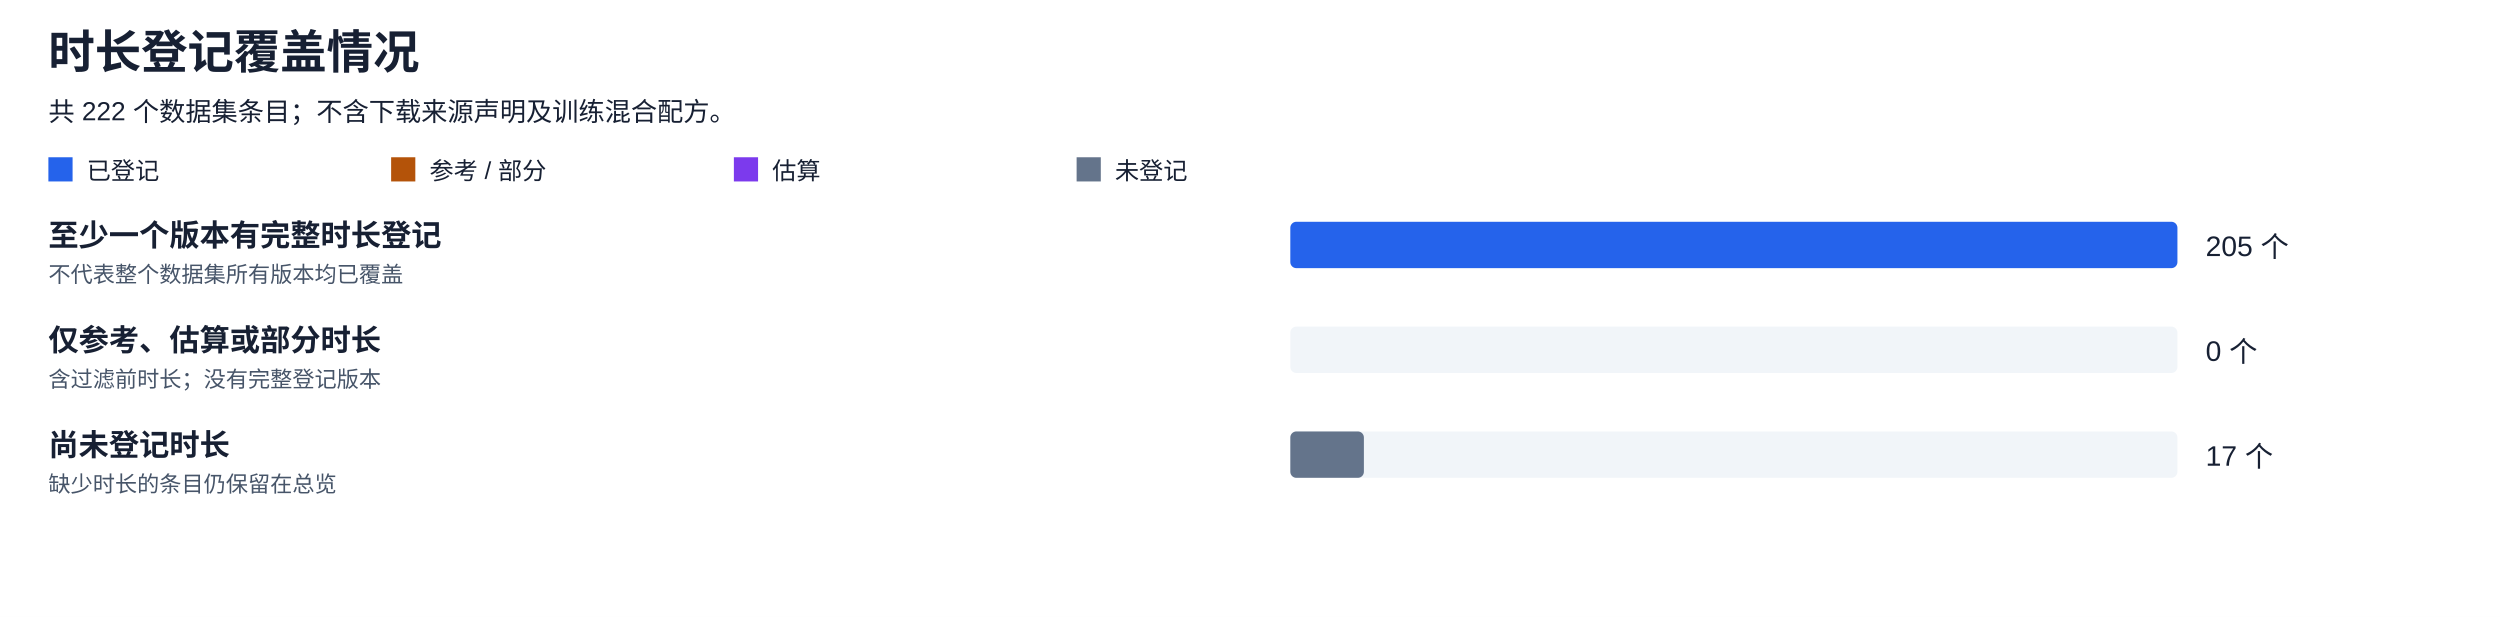
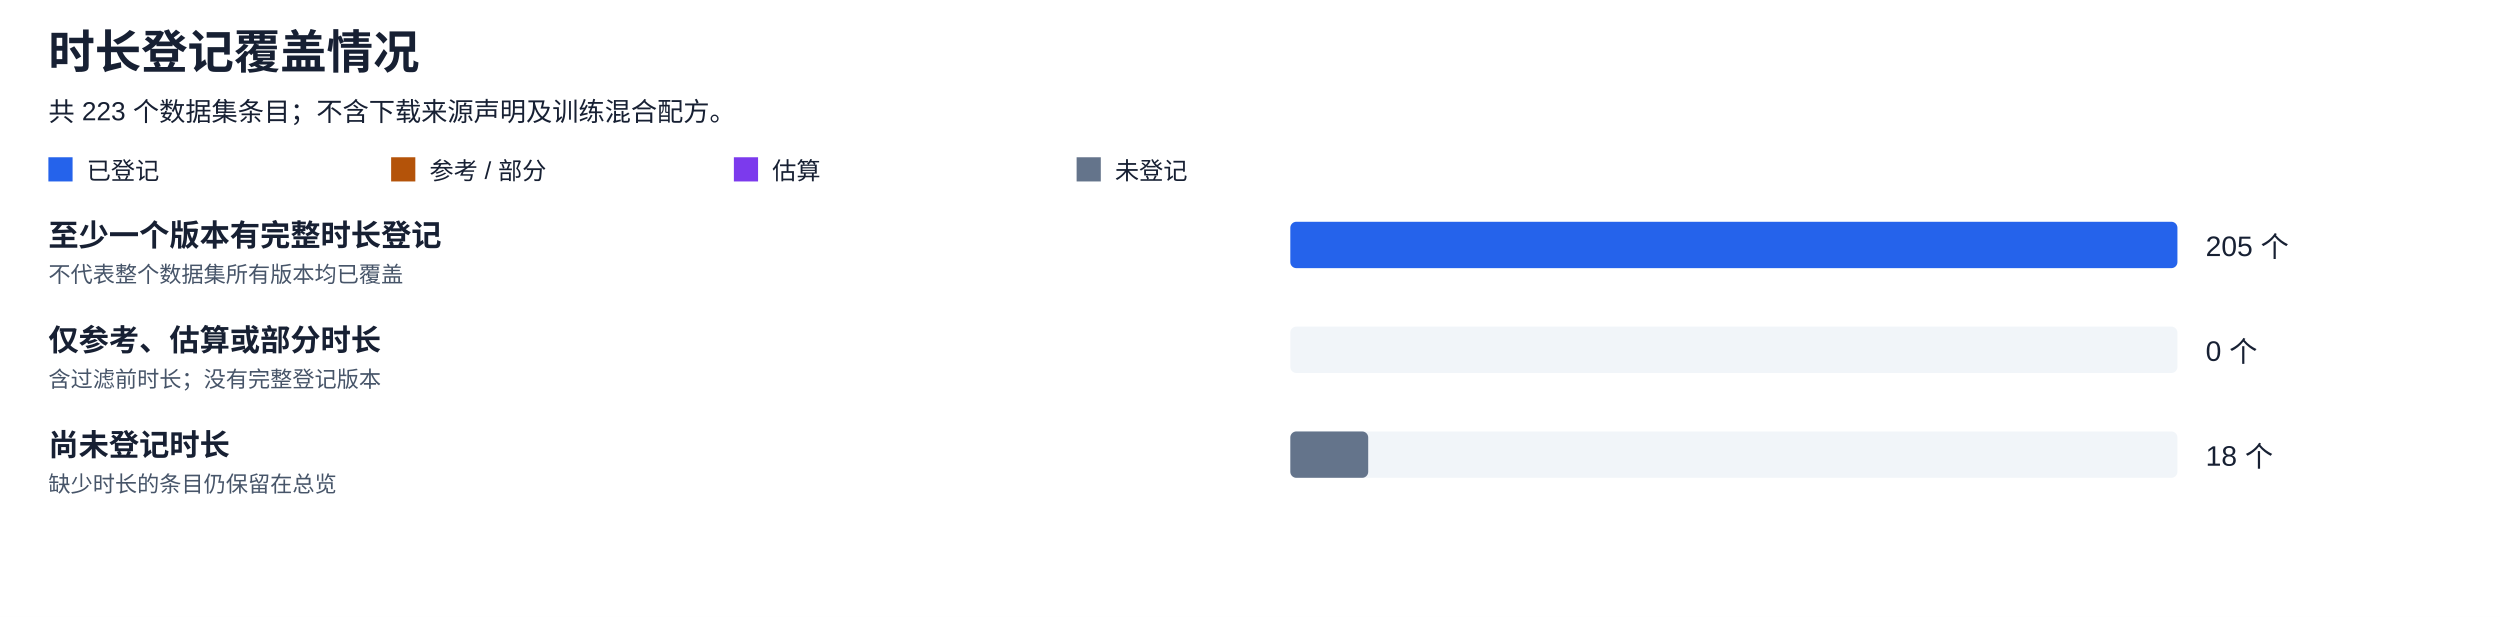
<svg xmlns="http://www.w3.org/2000/svg" width="1240" height="306" viewBox="0 0 1240 306" role="img" aria-labelledby="title desc">
  <rect width="100%" height="100%" fill="white" />
  <g font-family="Arial, Noto Sans CJK SC, Microsoft YaHei, sans-serif" fill="#172033">
    <text x="24" y="34" font-size="23" font-weight="700">时长登记覆盖情况</text>
-     <text x="24" y="60" font-size="13">共 222 个数据集条目；不含下载来源声明及训练混合配方。</text>
+     <text x="24" y="60" font-size="13">共 223 个数据集条目；不含下载来源声明及训练混合配方。</text>
    <rect x="24" y="78" width="12" height="12" fill="#2563eb" />
    <text x="43" y="89" font-size="12">已登记</text>
    <rect x="194" y="78" width="12" height="12" fill="#b45309" />
    <text x="213" y="89" font-size="12">参考 / 部分</text>
    <rect x="364" y="78" width="12" height="12" fill="#7c3aed" />
    <text x="383" y="89" font-size="12">估算</text>
    <rect x="534" y="78" width="12" height="12" fill="#64748b" />
    <text x="553" y="89" font-size="12">未登记</text>
    <text x="24" y="122" font-size="15" font-weight="600">至少一个版本有完整时长登记</text>
    <text x="24" y="140" font-size="11" fill="#475569">不代表整个数据集所有版本均已覆盖</text>
    <rect x="640" y="110" width="440" height="23" rx="3" fill="#f1f5f9" />
    <rect x="640" y="110" width="440.00" height="23" rx="3" fill="#2563eb" />
    <text x="1094" y="127" font-size="14">205 个</text>
    <text x="24" y="174" font-size="15" font-weight="600">仅参考、估算或部分时长</text>
    <text x="24" y="192" font-size="11" fill="#475569">含过滤前时长；没有完整登记版本</text>
    <rect x="640" y="162" width="440" height="23" rx="3" fill="#f1f5f9" />
    <rect x="640" y="162" width="0.00" height="23" rx="3" fill="#b45309" />
    <text x="1094" y="179" font-size="14">0 个</text>
    <text x="24" y="226" font-size="15" font-weight="600">尚未登记时长</text>
    <text x="24" y="244" font-size="11" fill="#475569">缺少时长的条目仍保留在总览</text>
    <rect x="640" y="214" width="440" height="23" rx="3" fill="#f1f5f9" />
-     <rect x="640" y="214" width="36.49" height="23" rx="3" fill="#64748b" />
-     <text x="1094" y="231" font-size="14">17 个</text>
+     <rect x="640" y="214" width="38.63" height="23" rx="3" fill="#64748b" />
+     <text x="1094" y="231" font-size="14">18 个</text>
  </g>
</svg>
